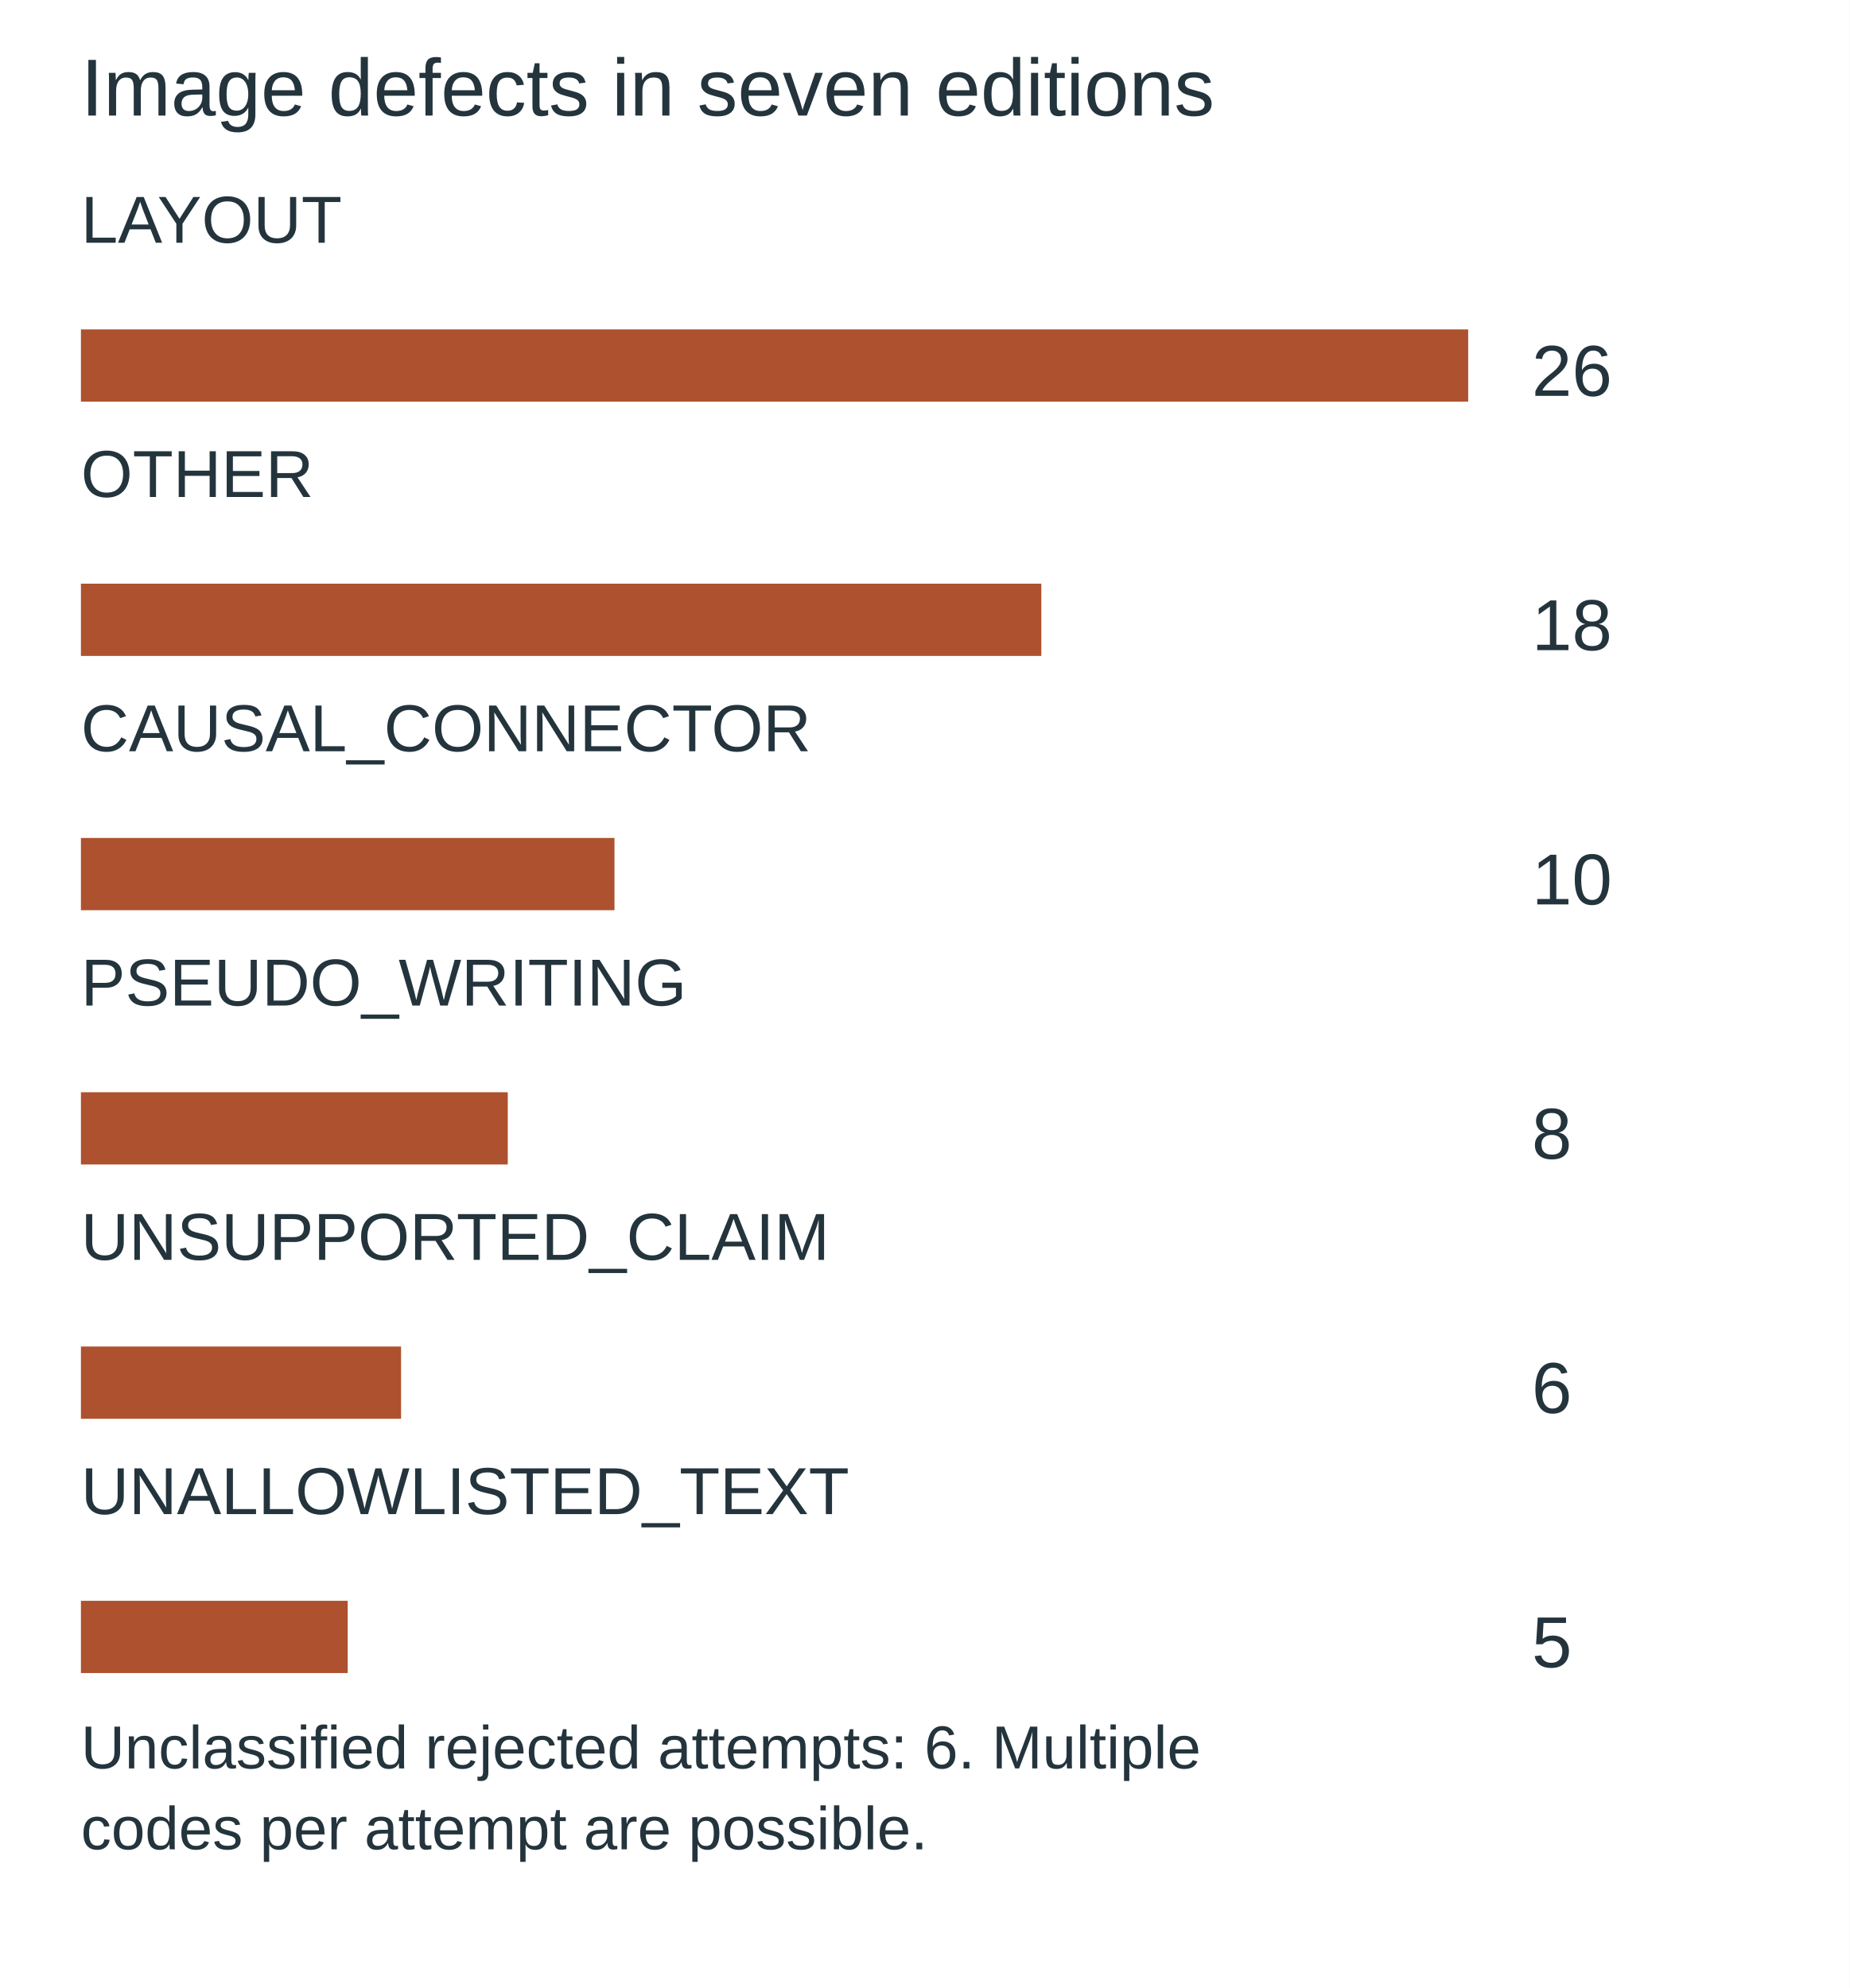
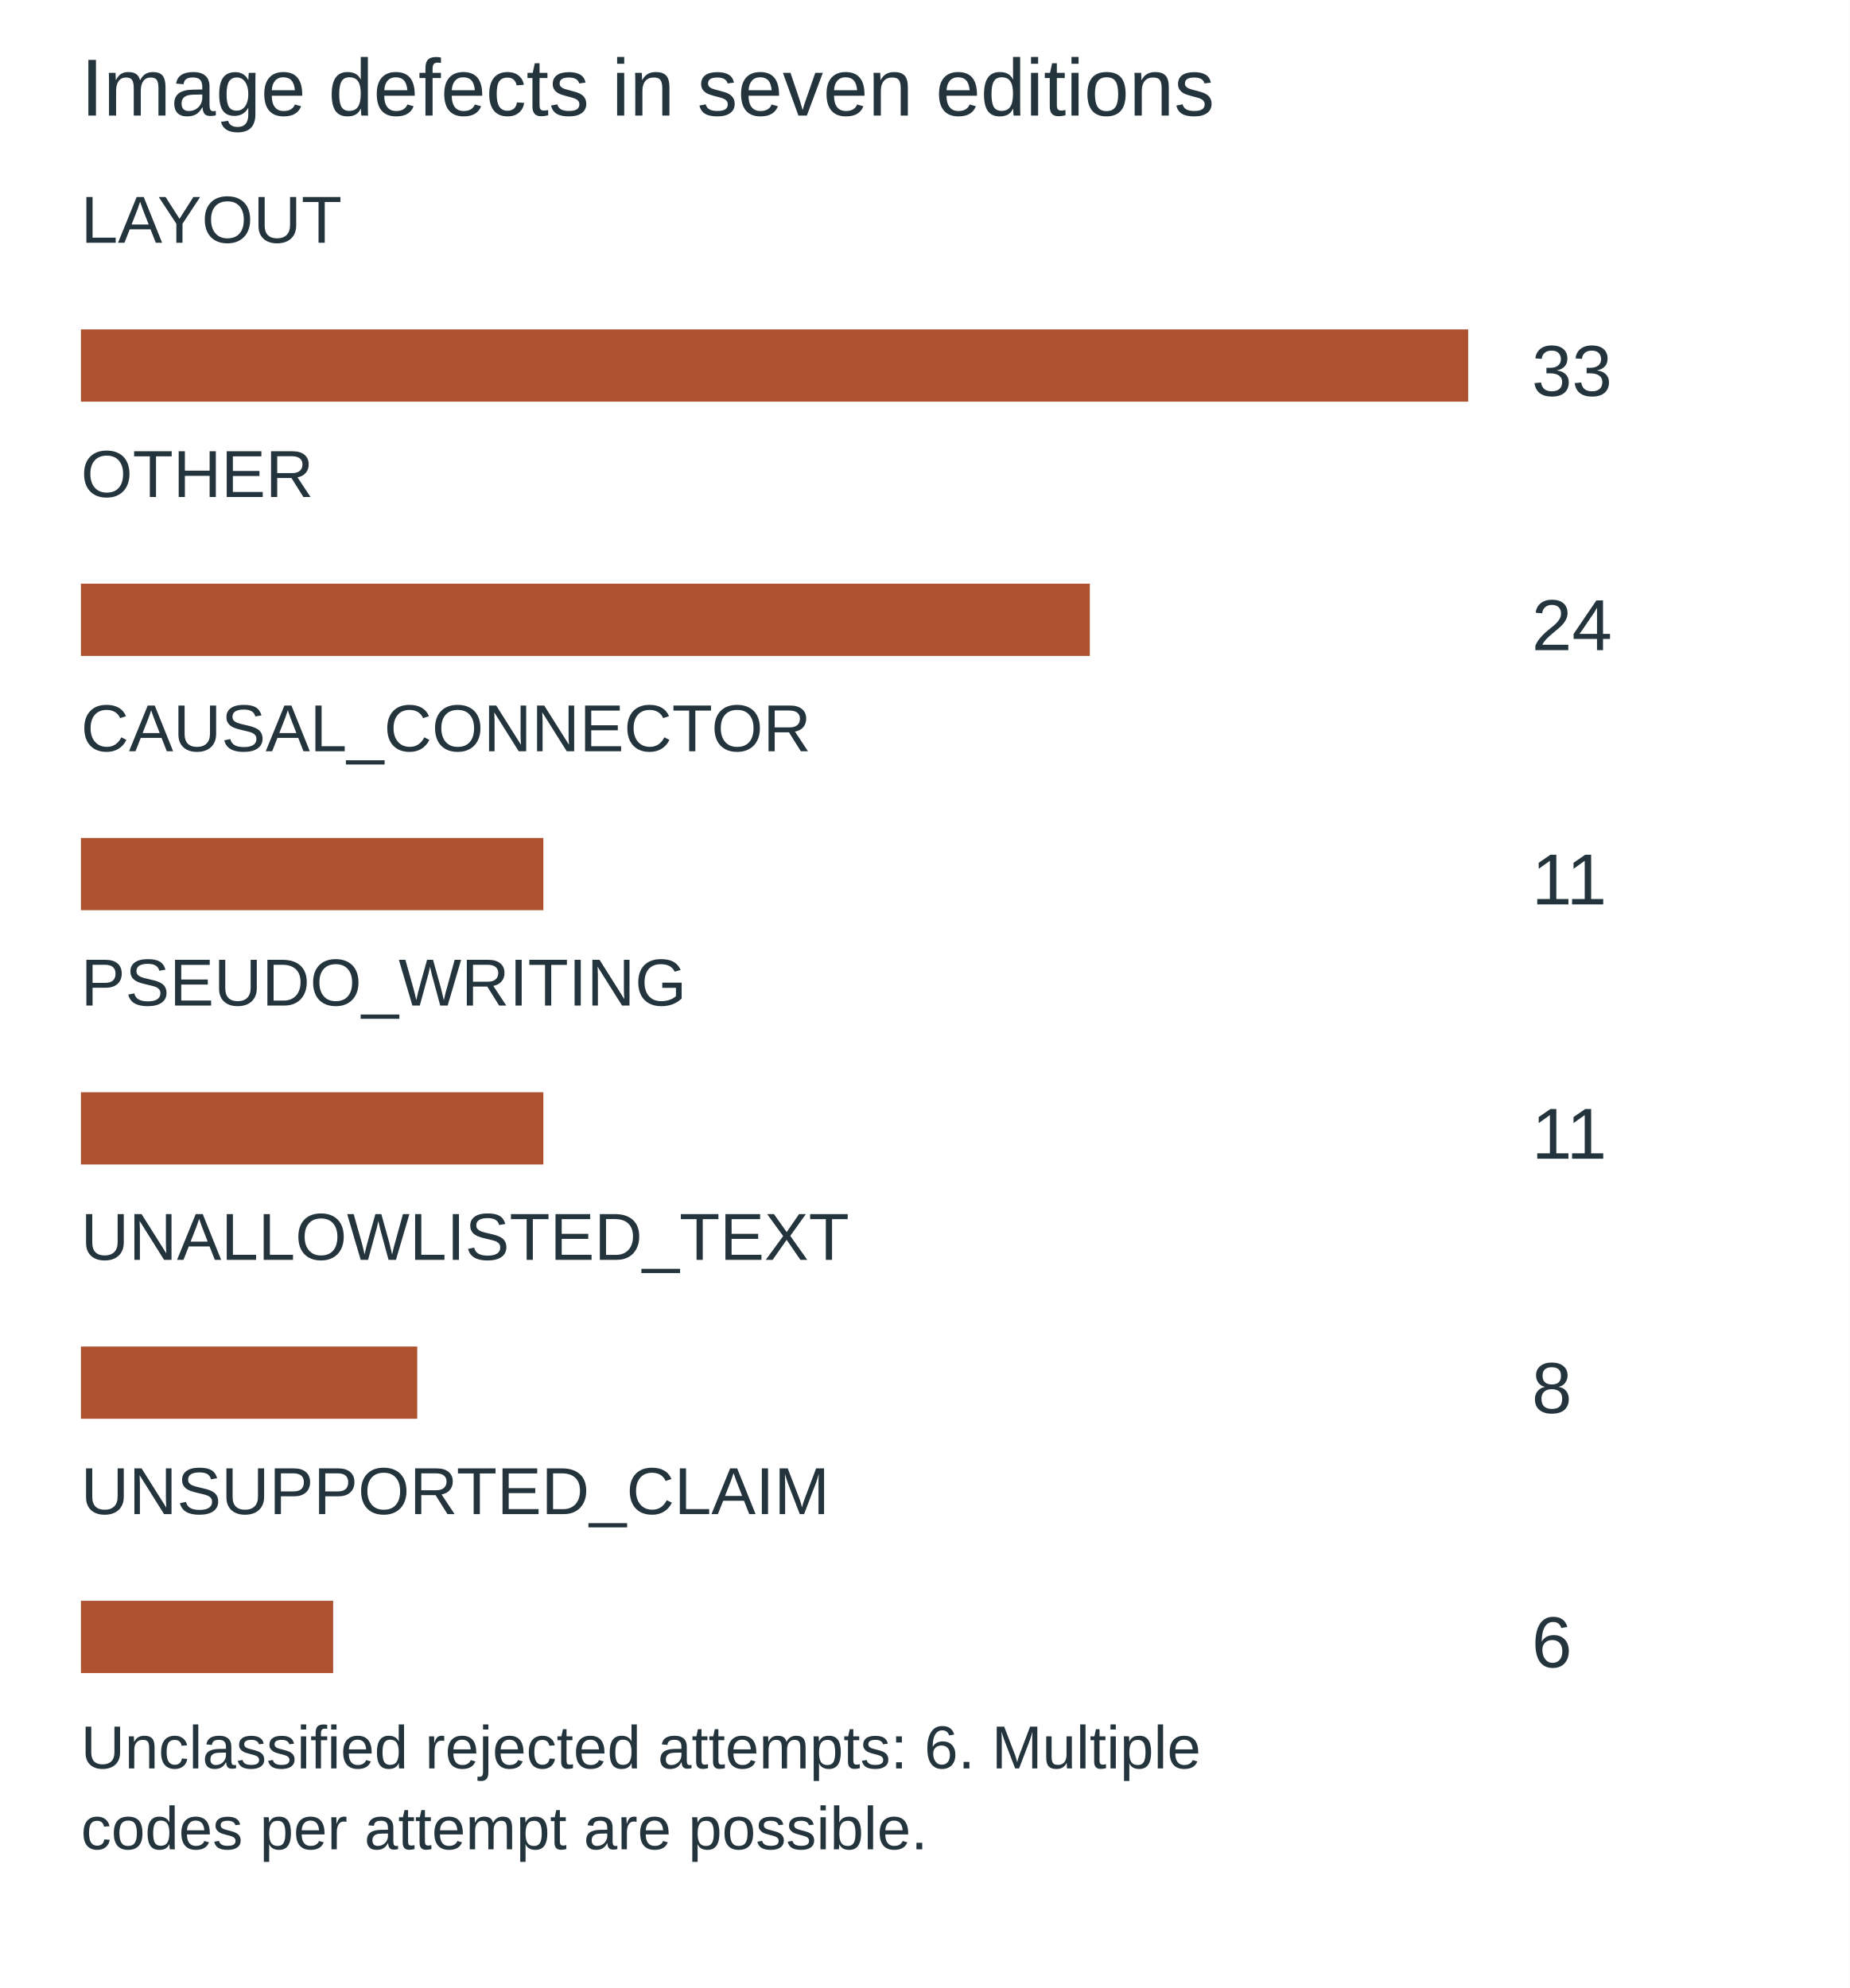
<svg xmlns="http://www.w3.org/2000/svg" width="640" height="688" viewBox="0 0 640 688" role="img" aria-label="Image defects in seven editions">
  <rect width="640" height="688" fill="white" />
  <g font-family="Arial,sans-serif" fill="#24343d">
    <text x="28" y="40" font-size="28">Image defects in seven editions</text>
    <text x="28" y="84" font-size="23">LAYOUT</text>
    <rect x="28" y="114" width="480" height="25" fill="#ad512f" />
-     <text x="530" y="137" font-size="25">26</text>
+     <text x="530" y="137" font-size="25">33</text>
    <text x="28" y="172" font-size="23">OTHER</text>
-     <rect x="28" y="202" width="332.308" height="25" fill="#ad512f" />
-     <text x="530" y="225" font-size="25">18</text>
+     <rect x="28" y="202" width="349.091" height="25" fill="#ad512f" />
+     <text x="530" y="225" font-size="25">24</text>
    <text x="28" y="260" font-size="23">CAUSAL_CONNECTOR</text>
-     <rect x="28" y="290" width="184.615" height="25" fill="#ad512f" />
-     <text x="530" y="313" font-size="25">10</text>
+     <rect x="28" y="290" width="160" height="25" fill="#ad512f" />
+     <text x="530" y="313" font-size="25">11</text>
    <text x="28" y="348" font-size="23">PSEUDO_WRITING</text>
-     <rect x="28" y="378" width="147.692" height="25" fill="#ad512f" />
-     <text x="530" y="401" font-size="25">8</text>
-     <text x="28" y="436" font-size="23">UNSUPPORTED_CLAIM</text>
-     <rect x="28" y="466" width="110.769" height="25" fill="#ad512f" />
-     <text x="530" y="489" font-size="25">6</text>
-     <text x="28" y="524" font-size="23">UNALLOWLISTED_TEXT</text>
-     <rect x="28" y="554" width="92.308" height="25" fill="#ad512f" />
-     <text x="530" y="577" font-size="25">5</text>
+     <rect x="28" y="378" width="160" height="25" fill="#ad512f" />
+     <text x="530" y="401" font-size="25">11</text>
+     <text x="28" y="436" font-size="23">UNALLOWLISTED_TEXT</text>
+     <rect x="28" y="466" width="116.364" height="25" fill="#ad512f" />
+     <text x="530" y="489" font-size="25">8</text>
+     <text x="28" y="524" font-size="23">UNSUPPORTED_CLAIM</text>
+     <rect x="28" y="554" width="87.273" height="25" fill="#ad512f" />
+     <text x="530" y="577" font-size="25">6</text>
    <text x="28" y="612" font-size="21">Unclassified rejected attempts: 6. Multiple</text>
    <text x="28" y="640" font-size="21">codes per attempt are possible.</text>
  </g>
</svg>
